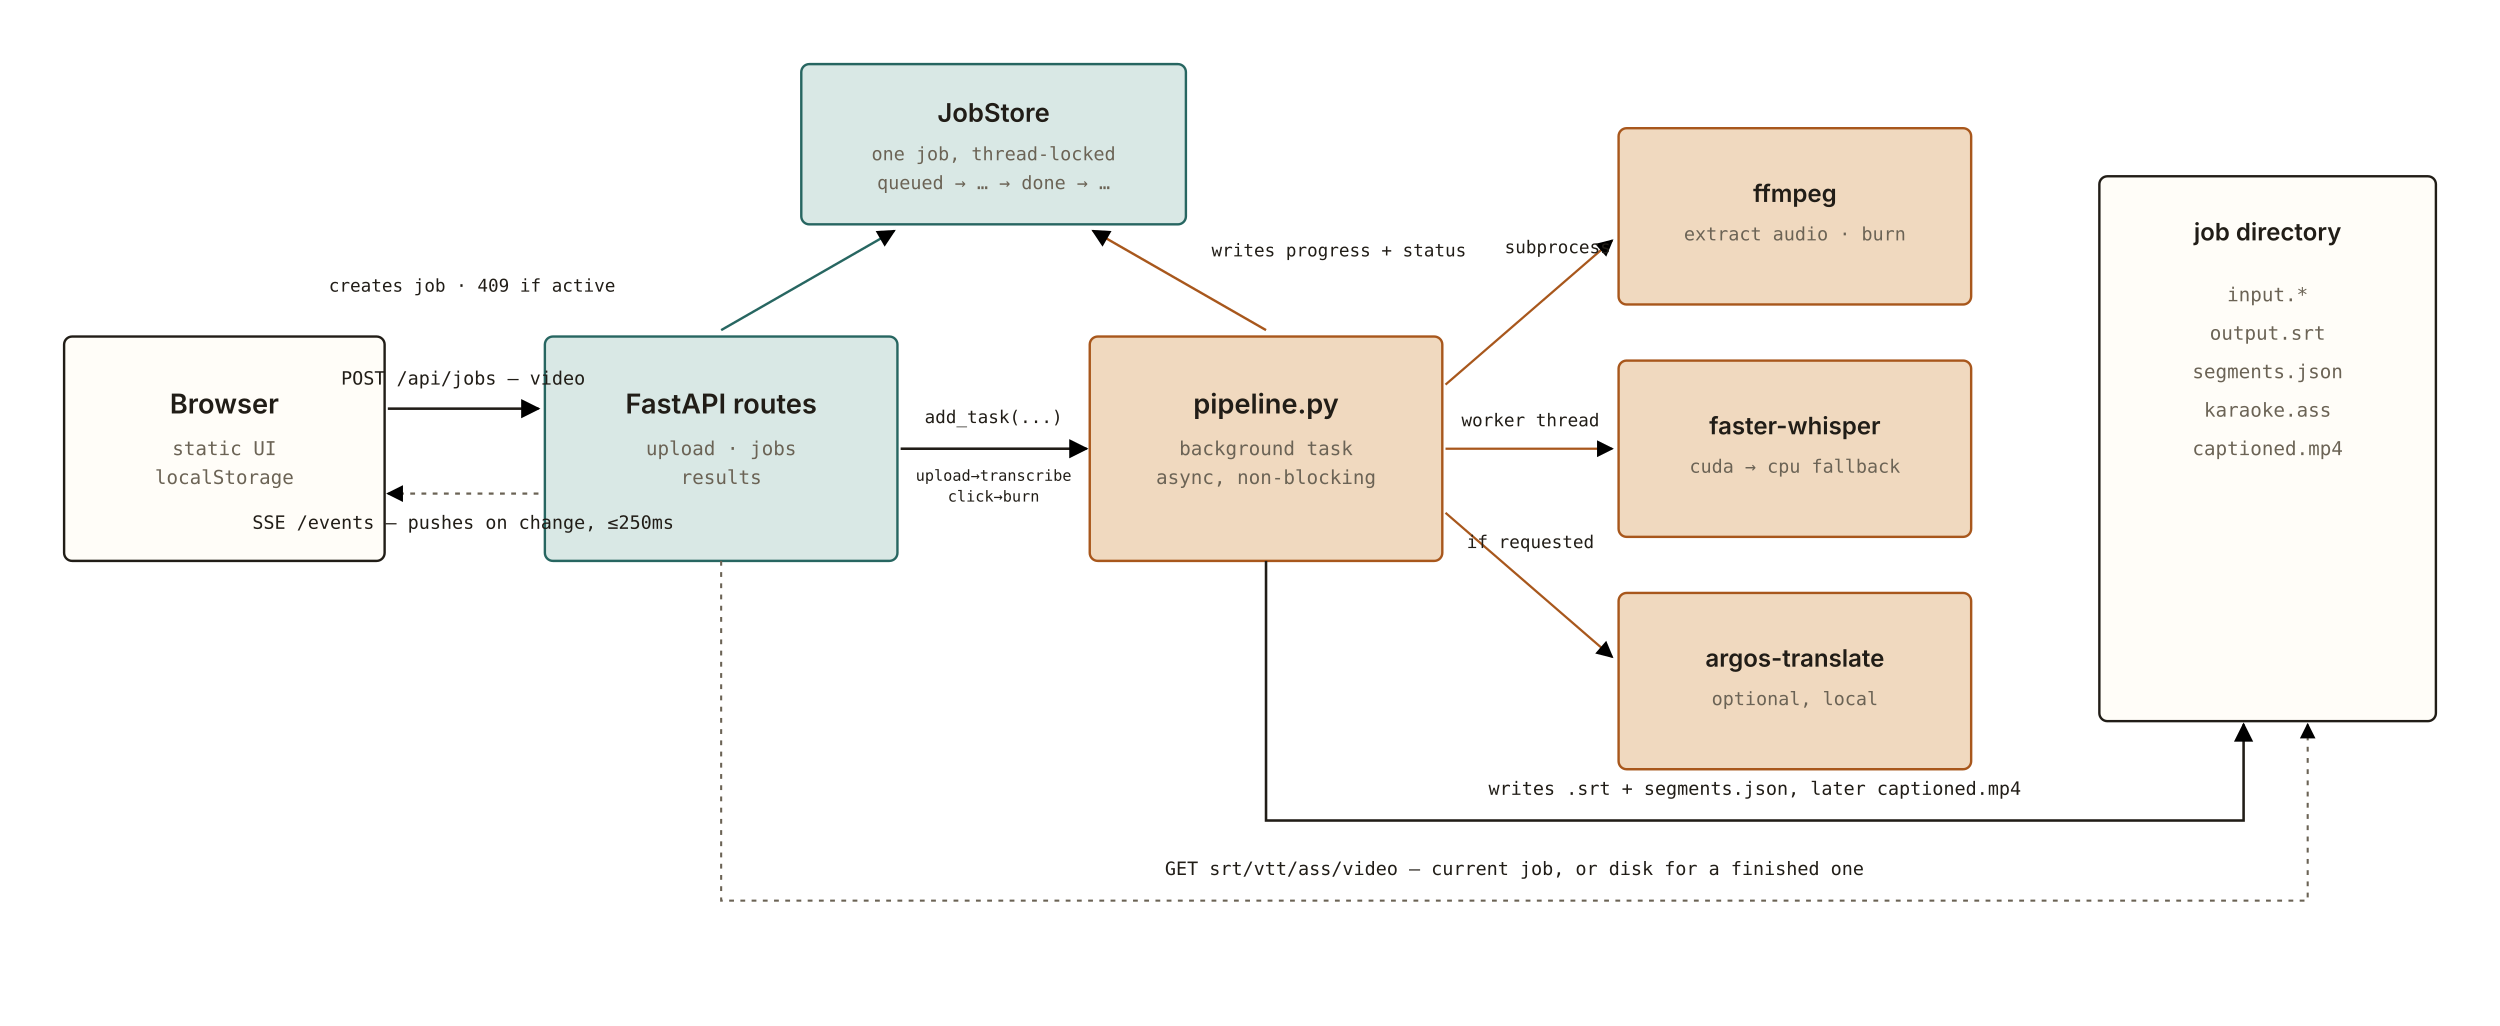
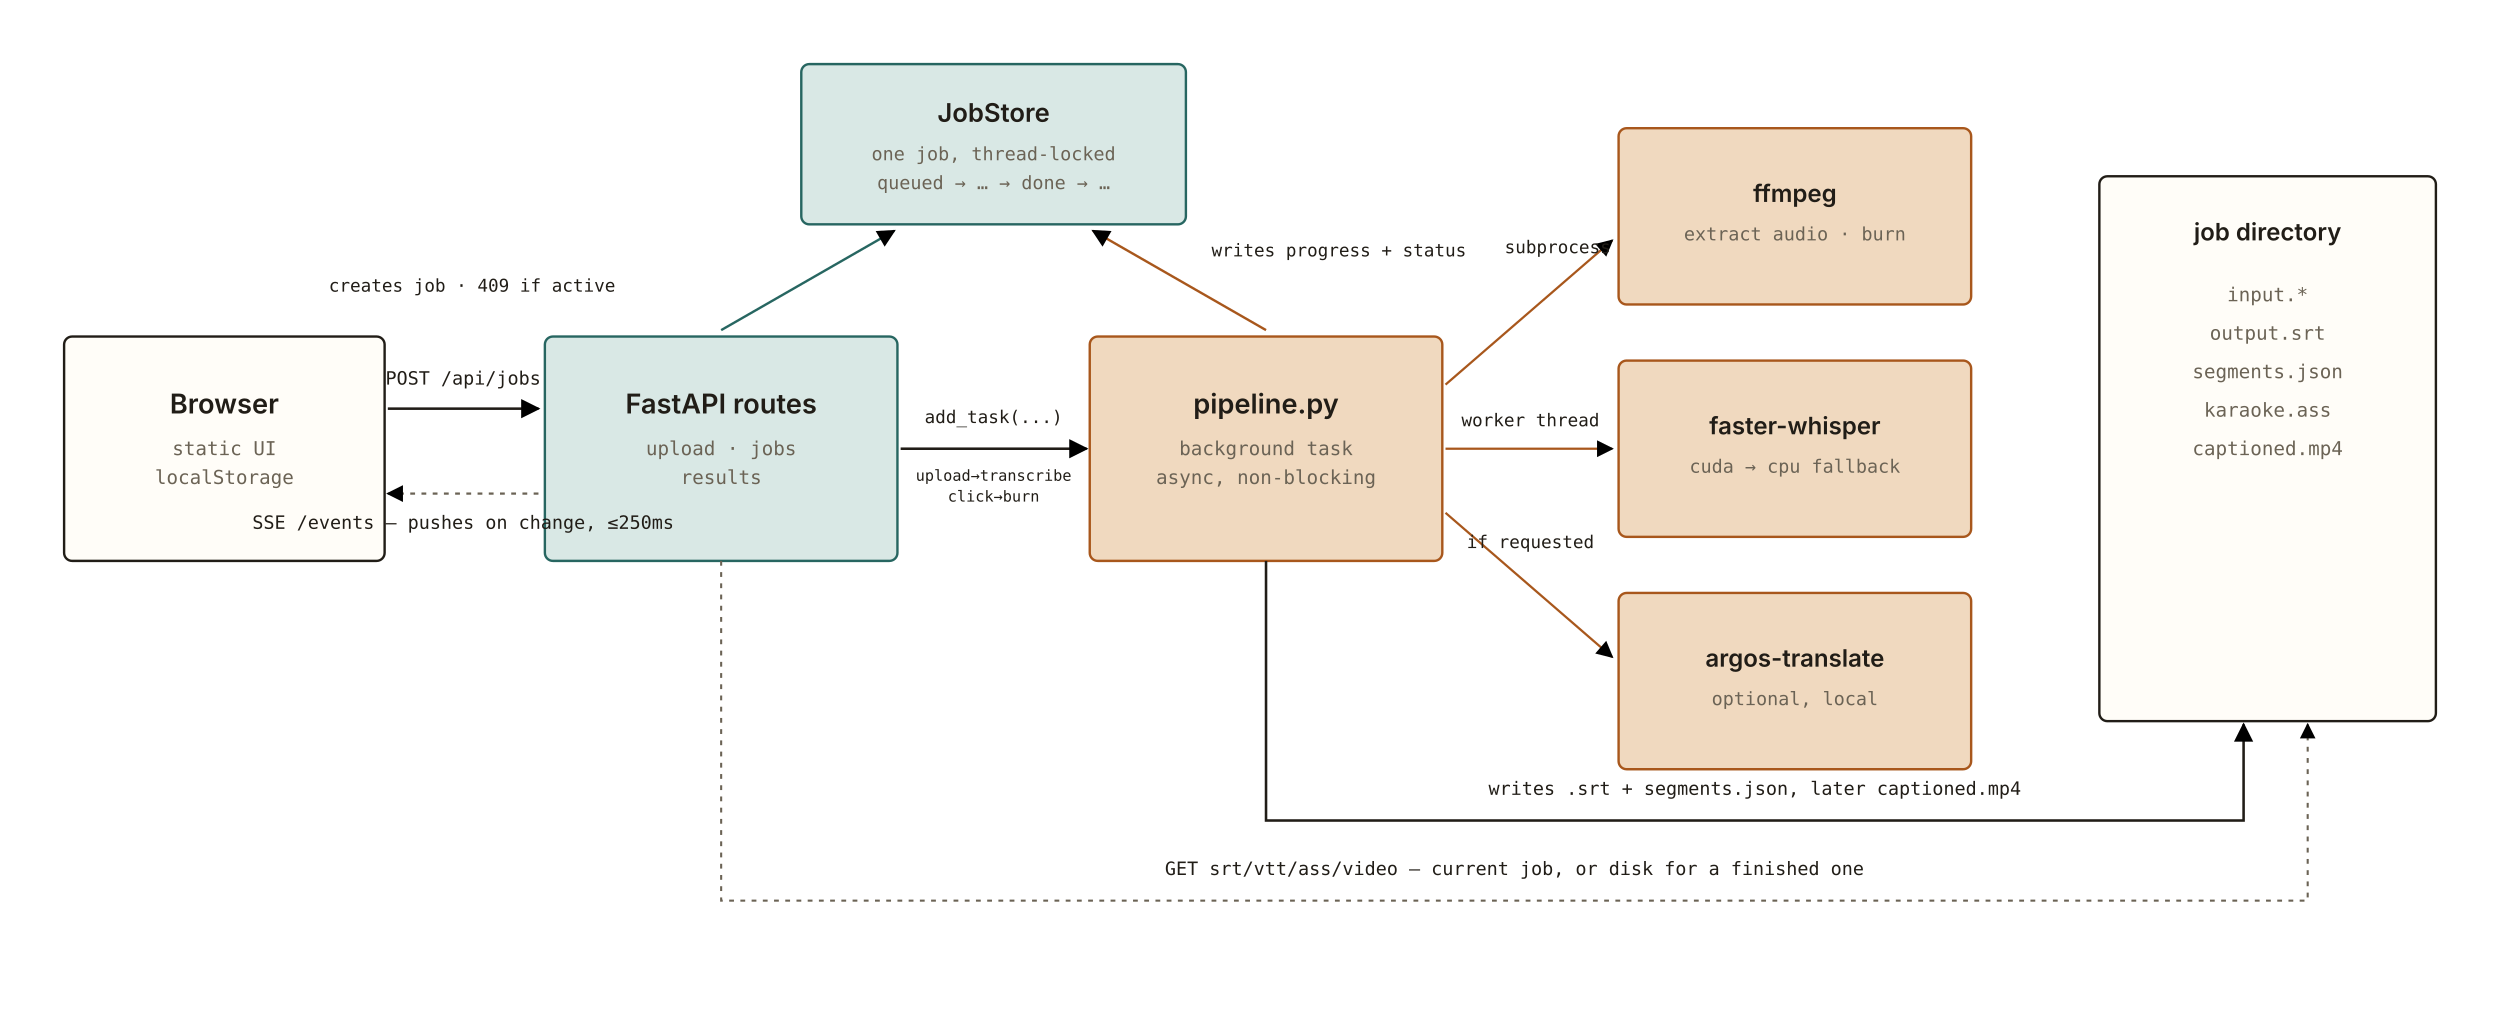
<svg xmlns="http://www.w3.org/2000/svg" viewBox="0 0 1560 640" role="img" aria-label="Diagram: the browser uploads a video to FastAPI, which hands it to a background pipeline that calls ffmpeg, faster-whisper and argos-translate in turn, writing results to a job directory on disk, while the browser watches progress over a separate SSE stream relayed from JobStore.">
  <style>
    text { font-family: "IBM Plex Sans", -apple-system, "Segoe UI", sans-serif; fill: #211d17; }
    .mono { font-family: "IBM Plex Mono", "SFMono-Regular", Consolas, monospace; }
    .title { font-weight: 600; }
    .label { fill: #6b6355; }
  </style>
  <defs>
    <marker id="cf-arrow" viewBox="0 0 10 10" refX="9" refY="5" markerWidth="7.5" markerHeight="7.5" orient="auto-start-reverse">
      <path d="M0,0 L10,5 L0,10 z" fill="currentColor" />
    </marker>
  </defs>
  <g>
    <rect x="40" y="210" width="200" height="140" rx="5" fill="#fffdf8" stroke="#211d17" stroke-width="1.5" />
    <text x="140" y="258" text-anchor="middle" class="title" font-size="17">Browser</text>
    <text x="140" y="284" text-anchor="middle" class="label mono" font-size="12">static UI</text>
    <text x="140" y="302" text-anchor="middle" class="label mono" font-size="12">localStorage</text>
  </g>
  <g>
    <rect x="340" y="210" width="220" height="140" rx="5" fill="#d9e8e5" stroke="#276661" stroke-width="1.5" />
    <text x="450" y="258" text-anchor="middle" class="title" font-size="17">FastAPI routes</text>
    <text x="450" y="284" text-anchor="middle" class="label mono" font-size="12">upload · jobs</text>
    <text x="450" y="302" text-anchor="middle" class="label mono" font-size="12">results</text>
  </g>
  <g>
    <rect x="500" y="40" width="240" height="100" rx="5" fill="#d9e8e5" stroke="#276661" stroke-width="1.5" />
    <text x="620" y="76" text-anchor="middle" class="title" font-size="16">JobStore</text>
    <text x="620" y="100" text-anchor="middle" class="label mono" font-size="11.5">one job, thread-locked</text>
    <text x="620" y="118" text-anchor="middle" class="label mono" font-size="11.5">queued → … → done → …</text>
  </g>
  <g>
    <rect x="680" y="210" width="220" height="140" rx="5" fill="#f0d9bf" stroke="#a8571c" stroke-width="1.5" />
    <text x="790" y="258" text-anchor="middle" class="title" font-size="17">pipeline.py</text>
    <text x="790" y="284" text-anchor="middle" class="label mono" font-size="12">background task</text>
    <text x="790" y="302" text-anchor="middle" class="label mono" font-size="12">async, non-blocking</text>
  </g>
  <g>
    <rect x="1010" y="80" width="220" height="110" rx="5" fill="#f0d9bf" stroke="#a8571c" stroke-width="1.5" />
    <text x="1120" y="126" text-anchor="middle" class="title" font-size="15">ffmpeg</text>
    <text x="1120" y="150" text-anchor="middle" class="label mono" font-size="11.5">extract audio · burn</text>
  </g>
  <g>
    <rect x="1010" y="225" width="220" height="110" rx="5" fill="#f0d9bf" stroke="#a8571c" stroke-width="1.5" />
    <text x="1120" y="271" text-anchor="middle" class="title" font-size="15">faster-whisper</text>
    <text x="1120" y="295" text-anchor="middle" class="label mono" font-size="11.5">cuda → cpu fallback</text>
  </g>
  <g>
    <rect x="1010" y="370" width="220" height="110" rx="5" fill="#f0d9bf" stroke="#a8571c" stroke-width="1.5" />
    <text x="1120" y="416" text-anchor="middle" class="title" font-size="15">argos-translate</text>
    <text x="1120" y="440" text-anchor="middle" class="label mono" font-size="11.5">optional, local</text>
  </g>
  <g>
    <rect x="1310" y="110" width="210" height="340" rx="5" fill="#fffdf8" stroke="#211d17" stroke-width="1.5" />
    <text x="1415" y="150" text-anchor="middle" class="title" font-size="15">job directory</text>
    <text x="1415" y="188" text-anchor="middle" class="label mono" font-size="12">input.*</text>
    <text x="1415" y="212" text-anchor="middle" class="label mono" font-size="12">output.srt</text>
    <text x="1415" y="236" text-anchor="middle" class="label mono" font-size="12">segments.json</text>
    <text x="1415" y="260" text-anchor="middle" class="label mono" font-size="12">karaoke.ass</text>
    <text x="1415" y="284" text-anchor="middle" class="label mono" font-size="12">captioned.mp4</text>
  </g>
  <g stroke="currentColor" fill="none" color="#211d17">
    <line x1="242" y1="255" x2="336" y2="255" stroke-width="1.6" marker-end="url(#cf-arrow)" />
  </g>
-   <text x="289" y="240" text-anchor="middle" class="mono" font-size="11.5">POST /api/jobs — video</text>
+   <text x="289" y="240" text-anchor="middle" class="mono" font-size="11.5">POST /api/jobs</text>
  <g stroke="currentColor" fill="none" color="#6b6355" stroke-dasharray="3 4">
    <line x1="336" y1="308" x2="242" y2="308" stroke-width="1.4" marker-end="url(#cf-arrow)" />
  </g>
  <text x="289" y="330" text-anchor="middle" class="mono" font-size="11.5" fill="#6b6355">SSE /events — pushes on change, ≤250ms</text>
  <g stroke="currentColor" fill="none" color="#276661">
    <line x1="450" y1="206" x2="558" y2="144" stroke-width="1.5" marker-end="url(#cf-arrow)" />
  </g>
  <text x="384" y="182" text-anchor="end" class="mono" font-size="11" fill="#276661">creates job · 409 if active</text>
  <g stroke="currentColor" fill="none" color="#a8571c">
    <line x1="790" y1="206" x2="682" y2="144" stroke-width="1.5" marker-end="url(#cf-arrow)" />
  </g>
  <text x="756" y="160" text-anchor="start" class="mono" font-size="11" fill="#a8571c">writes progress + status</text>
  <g stroke="currentColor" fill="none" color="#211d17">
    <line x1="562" y1="280" x2="678" y2="280" stroke-width="1.6" marker-end="url(#cf-arrow)" />
  </g>
  <text x="620" y="264" text-anchor="middle" class="mono" font-size="11">add_task(...)</text>
  <text x="620" y="300" text-anchor="middle" class="mono" font-size="9.5">upload→transcribe</text>
  <text x="620" y="313" text-anchor="middle" class="mono" font-size="9.5">click→burn</text>
  <g stroke="currentColor" fill="none" color="#a8571c">
    <line x1="902" y1="240" x2="1006" y2="150" stroke-width="1.4" marker-end="url(#cf-arrow)" />
  </g>
  <text x="972" y="158" text-anchor="middle" class="mono" font-size="11" fill="#a8571c">subprocess</text>
  <g stroke="currentColor" fill="none" color="#a8571c">
    <line x1="902" y1="280" x2="1006" y2="280" stroke-width="1.4" marker-end="url(#cf-arrow)" />
  </g>
  <text x="955" y="266" text-anchor="middle" class="mono" font-size="11" fill="#a8571c">worker thread</text>
  <g stroke="currentColor" fill="none" color="#a8571c">
    <line x1="902" y1="320" x2="1006" y2="410" stroke-width="1.4" marker-end="url(#cf-arrow)" />
  </g>
  <text x="955" y="342" text-anchor="middle" class="mono" font-size="11" fill="#a8571c">if requested</text>
  <g stroke="currentColor" fill="none" color="#211d17">
    <path d="M 790 350 L 790 512 L 1400 512 L 1400 452" stroke-width="1.6" marker-end="url(#cf-arrow)" />
  </g>
  <text x="1095" y="496" text-anchor="middle" class="mono" font-size="11.5">writes .srt + segments.json, later captioned.mp4</text>
  <g stroke="currentColor" fill="none" color="#6b6355" stroke-dasharray="3 4">
    <path d="M 450 350 L 450 562 L 1440 562 L 1440 452" stroke-width="1.3" marker-end="url(#cf-arrow)" />
  </g>
  <text x="945" y="546" text-anchor="middle" class="mono" font-size="11.5" fill="#6b6355">GET srt/vtt/ass/video — current job, or disk for a finished one</text>
</svg>
